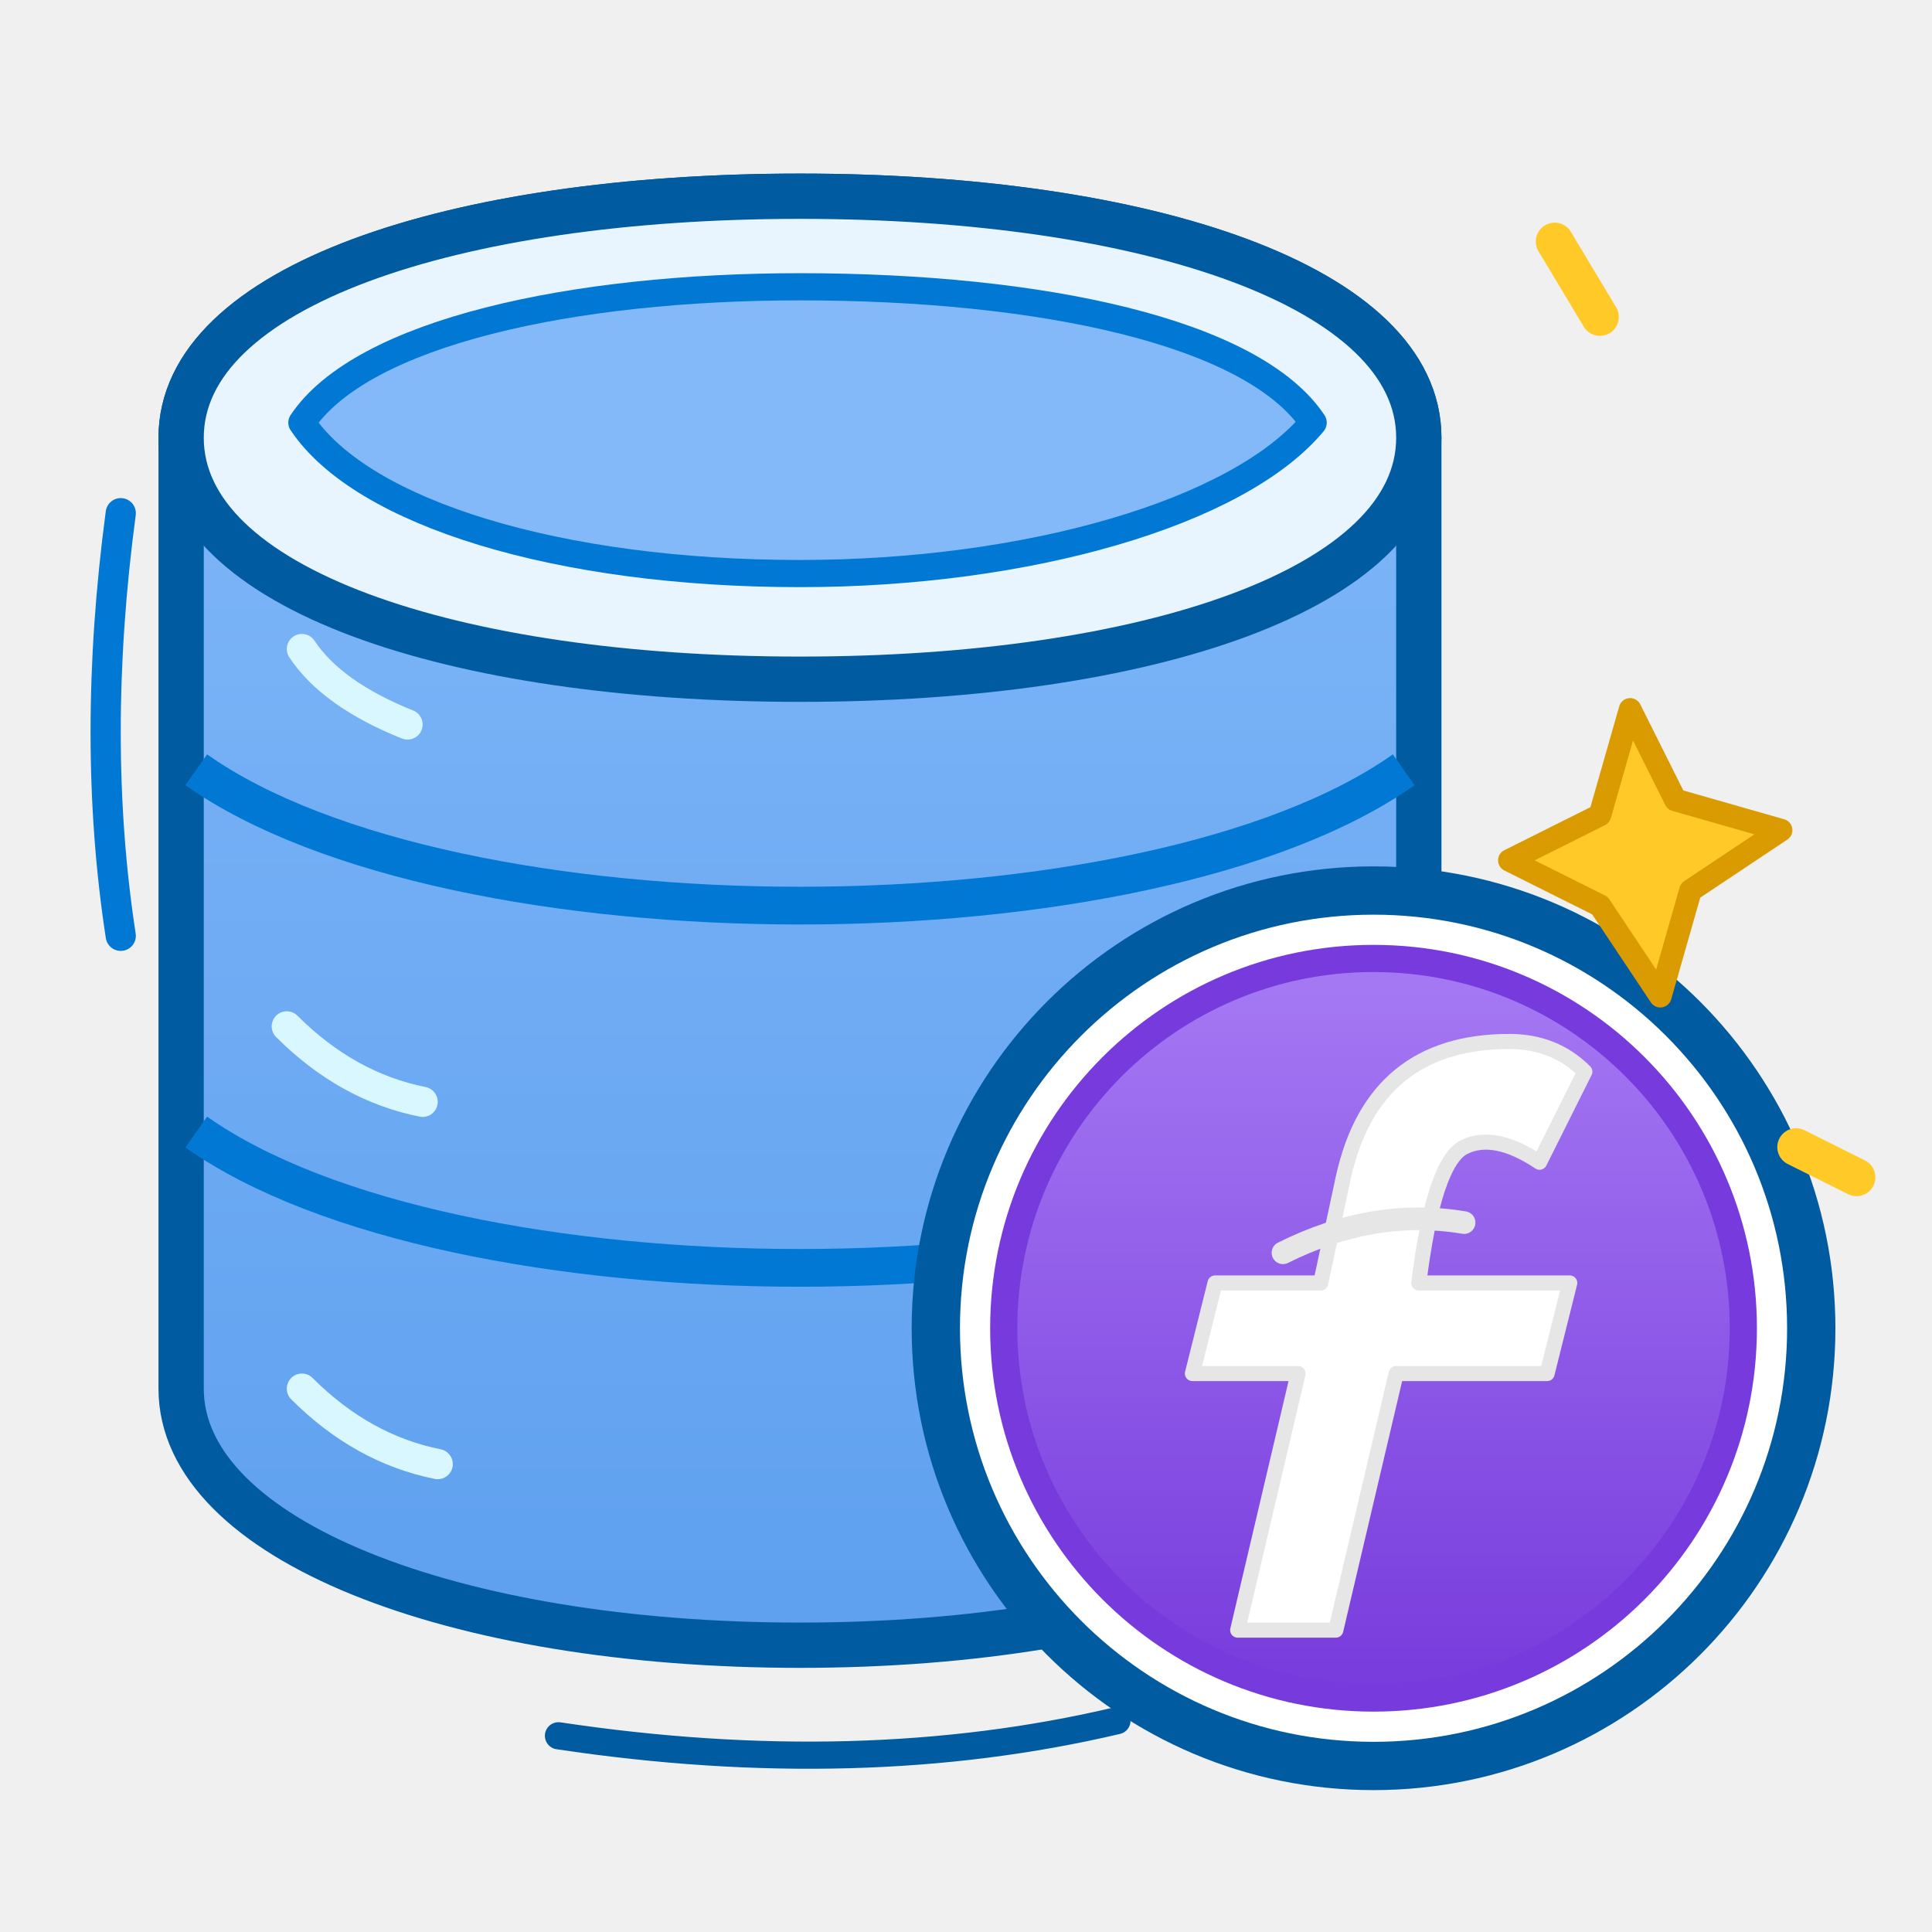
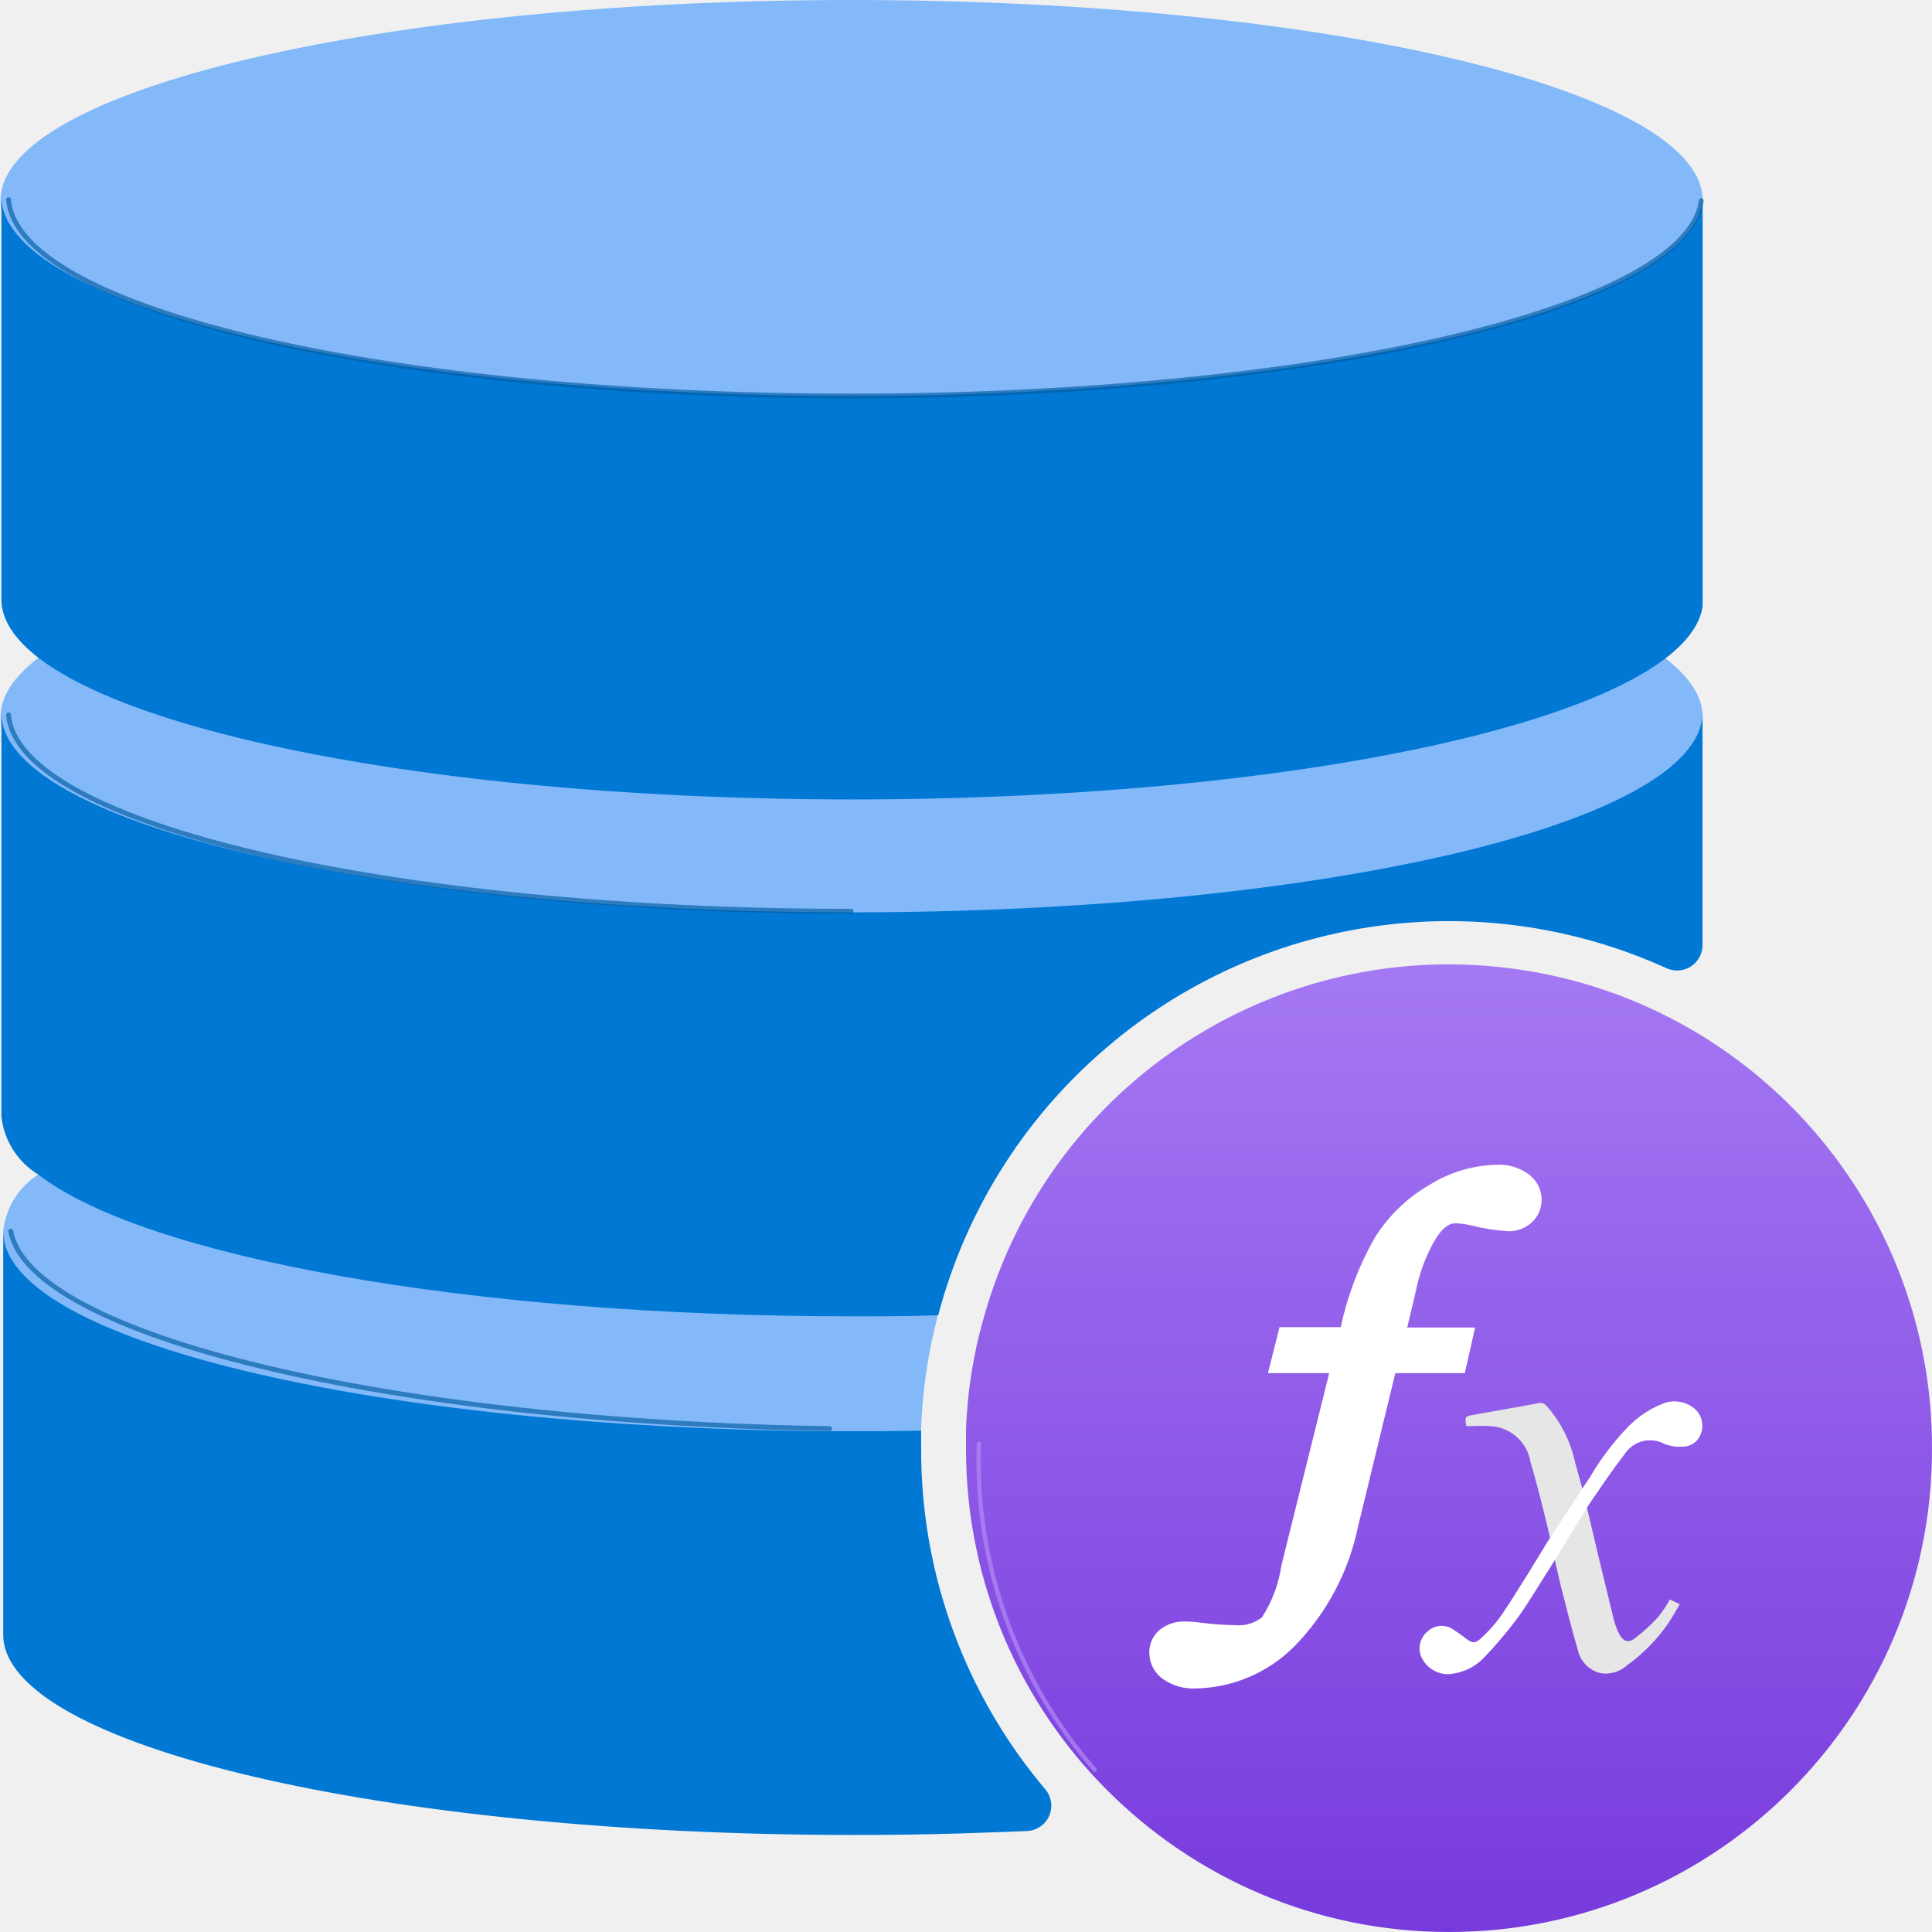
- <svg xmlns="http://www.w3.org/2000/svg" viewBox="0 0 128 128" width="128" height="128">
+ <svg xmlns="http://www.w3.org/2000/svg" width="128" height="128" viewBox="0 0 128 128" fill="none">
  <defs>
-     <linearGradient id="storageBody" x1="0" y1="0" x2="0" y2="1">
-       <stop offset="0" stop-color="#83b9f9" />
-       <stop offset="1" stop-color="#5ea0ef" />
-     </linearGradient>
-     <linearGradient id="functionBadge" x1="0" y1="0" x2="0" y2="1">
+     <linearGradient id="function-purple" x1="13.498" y1="8.688" x2="13.498" y2="18.04" gradientUnits="userSpaceOnUse">
      <stop offset="0" stop-color="#a67af4" />
-       <stop offset="1" stop-color="#773adc" />
+       <stop offset="0.999" stop-color="#773adc" />
    </linearGradient>
  </defs>
-   <g stroke="#005ba1" stroke-width="3" stroke-linejoin="round">
-     <path d="M12 29       C12 19 30 13 53 13       C76 13 94 19 94 29       L94 92       C94 102 76 109 53 109       C30 109 12 102 12 92 Z" fill="url(#storageBody)" />
-     <path d="M94 29       C94 39 76 45 53 45       C30 45 12 39 12 29       C12 19 30 13 53 13       C76 13 94 19 94 29 Z" fill="#e8f5ff" />
-     <path d="M20 28       C24 22 38 19 53 19       C69 19 83 22 87 28       C82 34 68 38 53 38       C37 38 24 34 20 28 Z" fill="#83b9f9" stroke="#0078d4" stroke-width="1.8" />
-     <path d="M13 51 C30 63 76 63 93 51" fill="none" stroke="#0078d4" stroke-width="2.5" />
-     <path d="M13 75 C30 87 76 87 93 75" fill="none" stroke="#0078d4" stroke-width="2.5" />
+   <g transform="scale(7.111111)">
+     <path d="M10.381,9.7a4.89,4.89,0,0,0-1.8,3.629v.007c-.207.005-.415.006-.625.006-4.311,0-7.819-.81-7.927-1.817a.4.4,0,0,1,0-.048.716.716,0,0,1,.331-.536c.976-.769,4.008-1.331,7.6-1.331c.84 0 1.657.032 2.421.09ZM.005,6.681c0,1.03,3.55,1.865,7.929,1.865s7.929-.835,7.929-1.865-3.55-1.866-7.929-1.866S.005,5.65.005,6.681Zm0-4.815c0,1.03,3.55,1.865,7.929,1.865s7.929-.835,7.929-1.865S12.313,0,7.934,0,.005.835.005,1.866Z" fill="#83b9f9" />
+     <path d="M9.739,16.671a.236.236,0,0,1-.169.388H9.565c-.206.01-.412.015-.623.023q-.486.014-.985.014C3.579,17.096.03,16.262.03,15.229V11.472a.412.412,0,0,0,.01.092v.002c.205.966,3.543,1.739,7.678,1.768.08,0,.159,0,.239,0s.165,0,.248,0l.377-.005v.007c0,.055,0,.11,0,.166A4.893,4.893,0,0,0,9.739,16.671ZM15.862,6.658h0C15.813,7.68,12.282,8.5,7.935,8.5S.089,7.692.013,6.673V10.4a.725.725,0,0,0,.345.544h0c.99.764,4.01,1.32,7.583,1.32.27,0,.535,0,.8-.01A4.92,4.92,0,0,1,10.381,9.7h0a4.906,4.906,0,0,1,5.142-.681.237.237,0,0,0,.339-.214V6.658ZM7.934,3.689C3.6,3.689.089,2.877.013,1.858h0V5.582c0,1.031,3.549,1.866,7.929,1.866,4.287,0,7.776-.8,7.921-1.8h0V5.5h0V1.823C15.861,2.854,12.312,3.689,7.934,3.689Z" fill="#0078d4" />
+     <path d="M18,13.5A4.5,4.5,0,0,1,9,13.5c0-.059,0-.118,0-.176V13.32a4.378,4.378,0,0,1,.176-1.081A4.5,4.5,0,0,1,18,13.5Z" fill="url(#function-purple)" />
+     <path d="M14.483,14.522c.02.084.037.165.057.246.051.2.1.4.159.6a.288.288,0,0,0,.209.22.3.3,0,0,0,.254-.075,1.59,1.59,0,0,0,.388-.4c.036-.053.066-.11.1-.167l-.092-.044a1.145,1.145,0,0,1-.11.164,1.629,1.629,0,0,1-.22.2c-.057.044-.105.025-.139-.037a.6.6,0,0,1-.054-.141q-.123-.5-.242-1.008l-.052-.217c-.024-.087-.046-.162-.066-.237a1.162,1.162,0,0,0-.268-.53.072.072,0,0,0-.073-.023c-.2.038-.406.072-.608.109-.079.014-.079.016-.065.105h.046a1.776,1.776,0,0,1,.179,0,.4.4,0,0,1,.374.337c.063.209.114.424.166.636Z" fill="#e6e6e6" />
+     <path d="M14.494,14.522c-.119.185-.226.369-.348.543a3.96,3.96,0,0,1-.319.378.5.5,0,0,1-.282.149.271.271,0,0,1-.309-.17A.205.205,0,0,1,13.3,15.2a.191.191,0,0,1,.234-.022c.042.027.084.056.123.087.056.044.087.05.139,0A1.342,1.342,0,0,0,14,15.032c.147-.221.284-.448.422-.674l.327-.5.067-.1a2.474,2.474,0,0,1,.329-.44.927.927,0,0,1,.351-.242.292.292,0,0,1,.3.055.212.212,0,0,1,.046.238.175.175,0,0,1-.169.109.374.374,0,0,1-.169-.027.282.282,0,0,0-.37.1c-.117.151-.223.31-.331.467Zm-.131-3.346a.285.285,0,0,1-.091.212.311.311,0,0,1-.219.083,1.886,1.886,0,0,1-.342-.053.783.783,0,0,0-.153-.021c-.059,0-.118.046-.177.136a1.512,1.512,0,0,0-.187.484l-.083.351h.632l-.035.156-.038.169-.023.1H13l-.348,1.432a2.24,2.24,0,0,1-.594,1.115,1.33,1.33,0,0,1-.919.391.49.49,0,0,1-.3-.085.3.3,0,0,1-.131-.246.271.271,0,0,1,.1-.218.362.362,0,0,1,.233-.075c.055,0,.11.006.164.013a2.59,2.59,0,0,0,.3.021.352.352,0,0,0,.252-.072,1.216,1.216,0,0,0,.182-.486l.445-1.79h-.571l.04-.158.043-.17.025-.1h.57a2.936,2.936,0,0,1,.314-.828,1.473,1.473,0,0,1,.517-.5,1.228,1.228,0,0,1,.614-.185.466.466,0,0,1,.3.084A.294.294,0,0,1,14.363,11.176Z" fill="#fff" />
+     <g fill="none" stroke-linecap="round" stroke-linejoin="round">
+       <path d="M.08 1.86c.08 1.03 3.56 1.83 7.85 1.83s7.79-.81 7.92-1.82" stroke="#005ba1" stroke-width=".045" opacity=".65" />
+       <path d="M.08 6.66c.08 1.02 3.56 1.83 7.85 1.83" stroke="#005ba1" stroke-width=".045" opacity=".65" />
+       <path d="M.10 11.47c.18.98 3.55 1.78 7.63 1.84" stroke="#005ba1" stroke-width=".045" opacity=".65" />
+       <path d="M9.12 13.45a4.39 4.39 0 0 0 1.08 3.04" stroke="#b18af4" stroke-width=".04" opacity=".7" />
+     </g>
  </g>
-   <path d="M20 43 Q22 46 27 48     M19 68 Q23 72 28 73     M20 92 Q24 96 29 97" fill="none" stroke="#d9f7ff" stroke-width="2" stroke-linecap="round" />
-   <circle cx="91" cy="88" r="29" fill="#ffffff" stroke="#005ba1" stroke-width="3.2" />
-   <circle cx="91" cy="88" r="24.5" fill="url(#functionBadge)" stroke="#773adc" stroke-width="1.8" />
-   <path d="M82 108     L86 91     L79 91     L80.5 85     L87.5 85     L89 78     Q91 69 100 69     Q103 69 105 71     L102 77     Q99 75 97 76     Q95 77 94 85     L104 85     L102.5 91     L92.5 91     L88.5 108 Z" fill="#ffffff" stroke="#e6e6e6" stroke-width="1" stroke-linejoin="round" />
-   <path d="M85 83 Q91 80 97 81" fill="none" stroke="#e6e6e6" stroke-width="1.5" stroke-linecap="round" />
-   <path d="M108 47 L111 53 L118 55 L112 59 L110 66 L106 60 L100 57 L106 54 Z" fill="#ffca28" stroke="#d99b00" stroke-width="1.5" stroke-linejoin="round" />
-   <path d="M103 16 L106 21 M119 76 L123 78" fill="none" stroke="#ffca28" stroke-width="2.5" stroke-linecap="round" />
-   <path d="M8 34 Q6 49 8 62" fill="none" stroke="#0078d4" stroke-width="2" stroke-linecap="round" />
-   <path d="M37 115 Q57 118 74 114" fill="none" stroke="#005ba1" stroke-width="1.8" stroke-linecap="round" />
</svg>
